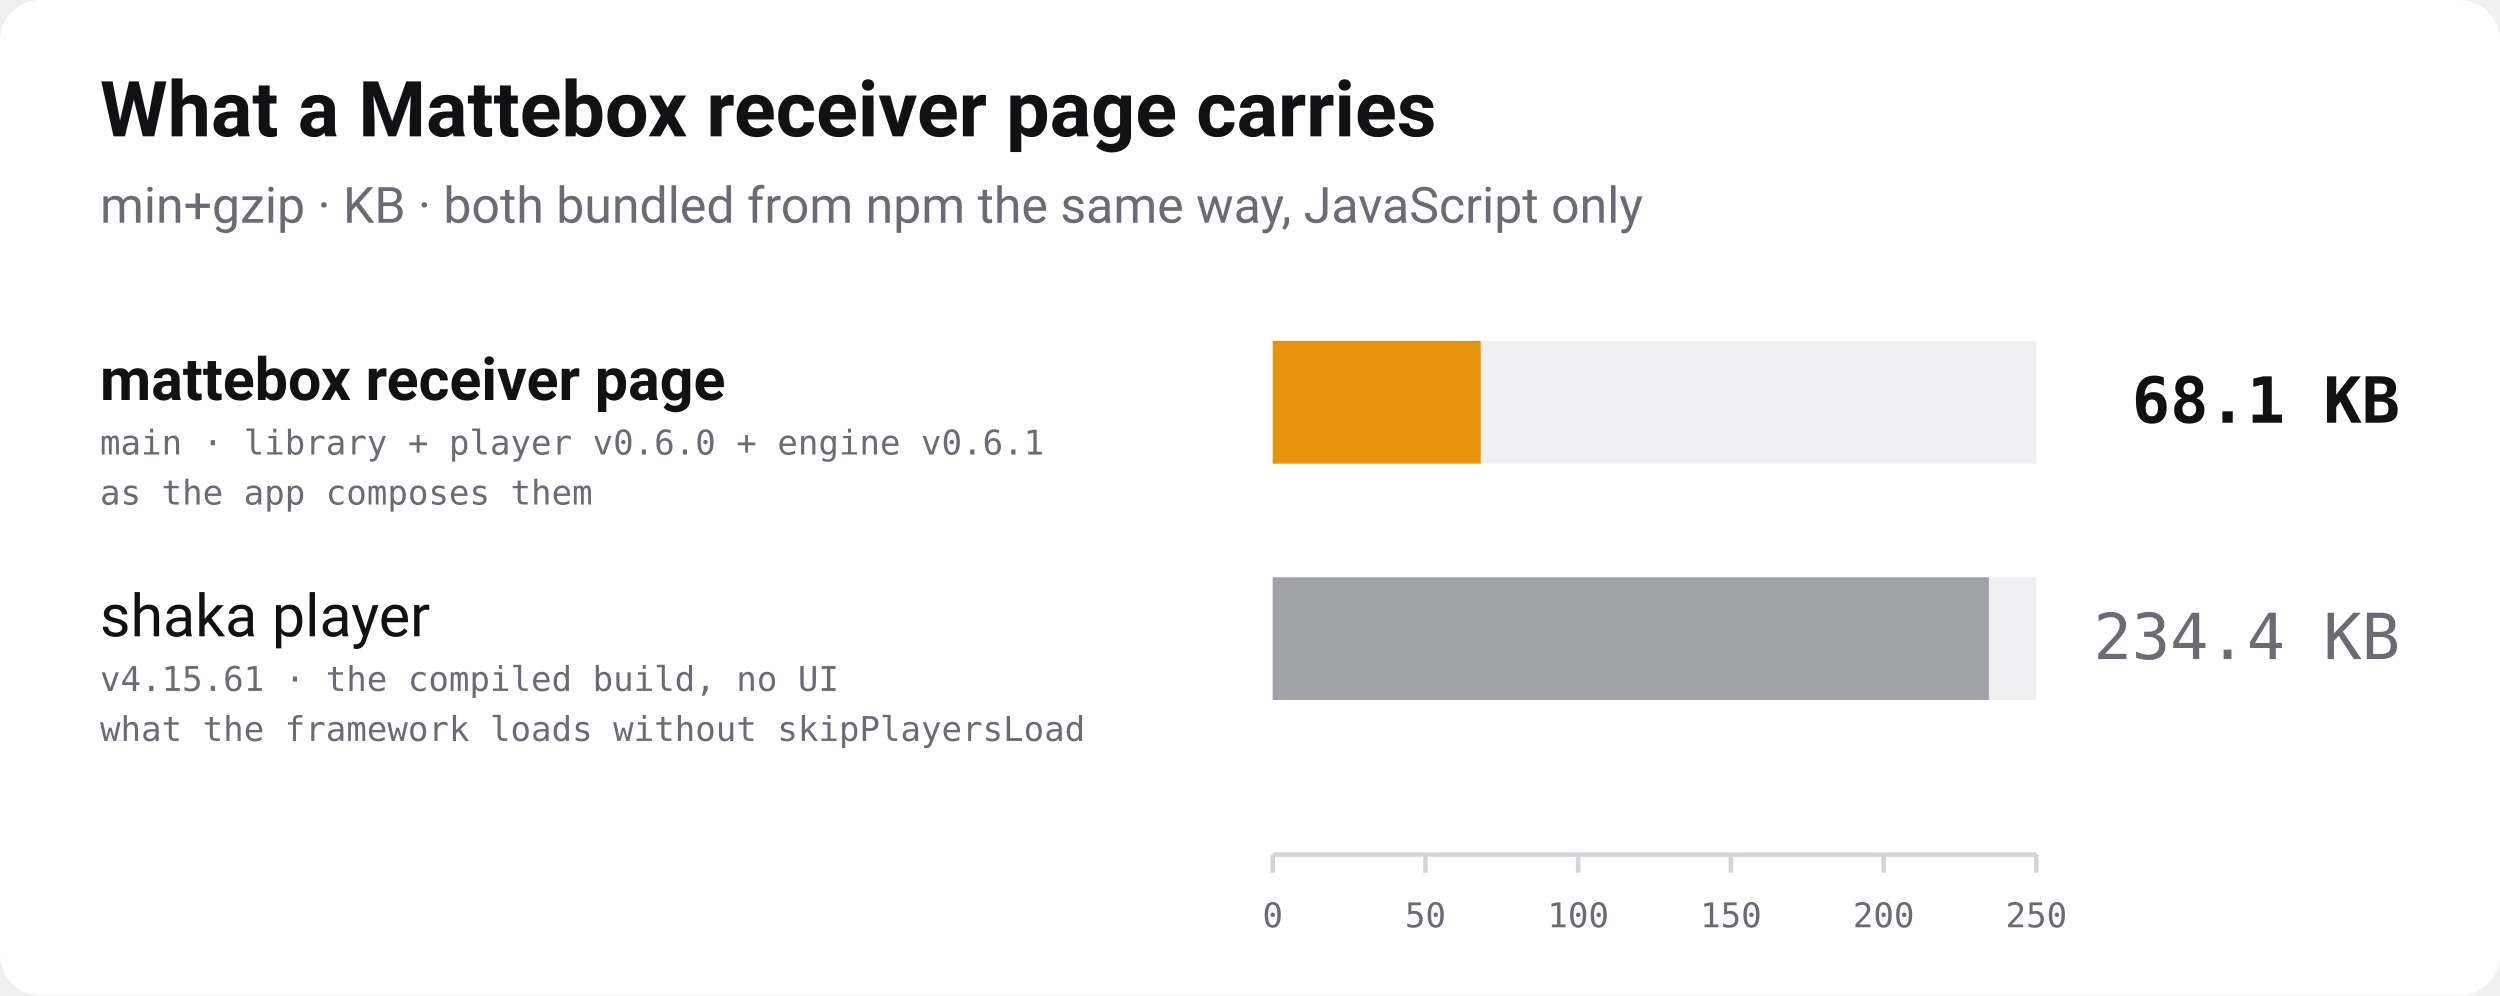
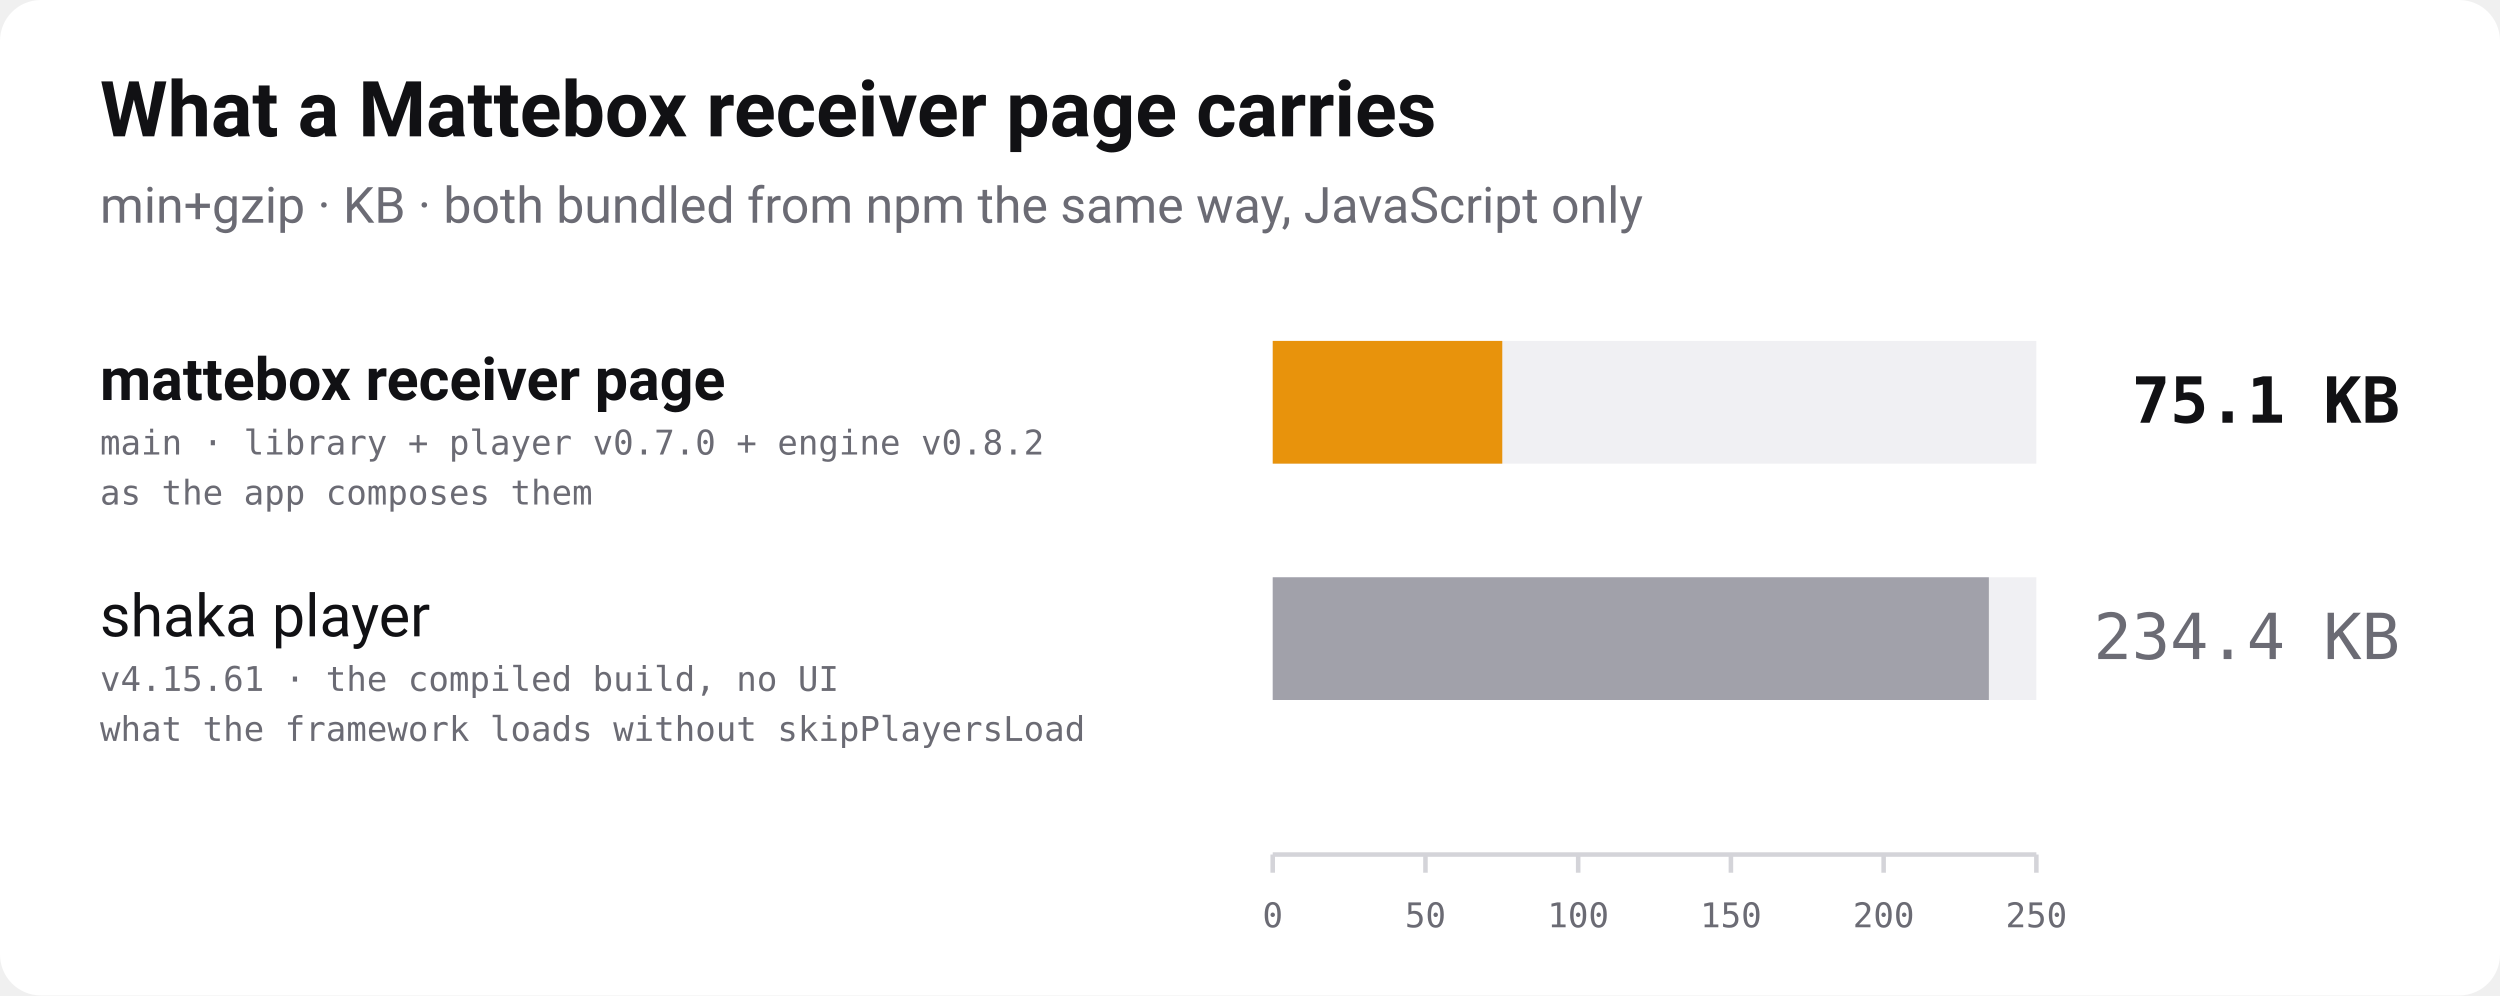
<svg xmlns="http://www.w3.org/2000/svg" width="1100" height="438" viewBox="0 0 1100 438" role="img" aria-label="JavaScript size of a Mattebox Cast receiver page against Shaka Player, min+gzip">
  <rect width="1100" height="438" rx="18" fill="#ffffff" />
  <text x="44" y="60" font-family="-apple-system, 'Segoe UI', Roboto, Helvetica, Arial, sans-serif" font-size="34" font-weight="700" fill="#111114">What a Mattebox receiver page carries</text>
  <text x="44" y="98" font-family="-apple-system, 'Segoe UI', Roboto, Helvetica, Arial, sans-serif" font-size="22" fill="#6b6b74">min+gzip · KB · both bundled from npm the same way, JavaScript only</text>
  <text x="44" y="176" font-family="-apple-system, 'Segoe UI', Roboto, Helvetica, Arial, sans-serif" font-size="26" font-weight="700" fill="#111114">mattebox receiver page</text>
-   <text x="44" y="200" font-family="ui-monospace, 'SF Mono', Menlo, Consolas, monospace" font-size="15" fill="#6b6b74">main · library + player v0.6.0 + engine v0.6.1</text>
+   <text x="44" y="200" font-family="ui-monospace, 'SF Mono', Menlo, Consolas, monospace" font-size="15" fill="#6b6b74">main · library + player v0.7.0 + engine v0.8.2</text>
  <text x="44" y="222" font-family="ui-monospace, 'SF Mono', Menlo, Consolas, monospace" font-size="15" fill="#6b6b74">as the app composes them</text>
  <rect x="560" y="150" width="336" height="54" fill="#f0f0f3" />
-   <rect x="560" y="150" width="91.5" height="54" fill="#e8930c" />
-   <text x="1056" y="186" text-anchor="end" font-family="ui-monospace, 'SF Mono', Menlo, Consolas, monospace" font-size="28" font-weight="700" fill="#111114">68.1 KB</text>
+   <rect x="560" y="150" width="101.0" height="54" fill="#e8930c" />
+   <text x="1056" y="186" text-anchor="end" font-family="ui-monospace, 'SF Mono', Menlo, Consolas, monospace" font-size="28" font-weight="700" fill="#111114">75.1 KB</text>
  <text x="44" y="280" font-family="-apple-system, 'Segoe UI', Roboto, Helvetica, Arial, sans-serif" font-size="26" font-weight="400" fill="#111114">shaka player</text>
  <text x="44" y="304" font-family="ui-monospace, 'SF Mono', Menlo, Consolas, monospace" font-size="15" fill="#6b6b74">v4.15.61 · the compiled build, no UI</text>
  <text x="44" y="326" font-family="ui-monospace, 'SF Mono', Menlo, Consolas, monospace" font-size="15" fill="#6b6b74">what the framework loads without skipPlayersLoad</text>
  <rect x="560" y="254" width="336" height="54" fill="#f0f0f3" />
  <rect x="560" y="254" width="315.1" height="54" fill="#a1a1aa" />
  <text x="1056" y="290" text-anchor="end" font-family="ui-monospace, 'SF Mono', Menlo, Consolas, monospace" font-size="28" font-weight="400" fill="#6b6b74">234.4 KB</text>
  <line x1="560" y1="376" x2="896" y2="376" stroke="#d4d4d9" stroke-width="2" />
  <line x1="560.0" y1="376" x2="560.0" y2="384" stroke="#d4d4d9" stroke-width="2" />
  <text x="560.0" y="408" text-anchor="middle" font-family="ui-monospace, 'SF Mono', Menlo, Consolas, monospace" font-size="15" fill="#6b6b74">0</text>
  <line x1="627.2" y1="376" x2="627.2" y2="384" stroke="#d4d4d9" stroke-width="2" />
  <text x="627.2" y="408" text-anchor="middle" font-family="ui-monospace, 'SF Mono', Menlo, Consolas, monospace" font-size="15" fill="#6b6b74">50</text>
  <line x1="694.4" y1="376" x2="694.4" y2="384" stroke="#d4d4d9" stroke-width="2" />
  <text x="694.4" y="408" text-anchor="middle" font-family="ui-monospace, 'SF Mono', Menlo, Consolas, monospace" font-size="15" fill="#6b6b74">100</text>
  <line x1="761.6" y1="376" x2="761.6" y2="384" stroke="#d4d4d9" stroke-width="2" />
  <text x="761.6" y="408" text-anchor="middle" font-family="ui-monospace, 'SF Mono', Menlo, Consolas, monospace" font-size="15" fill="#6b6b74">150</text>
  <line x1="828.8" y1="376" x2="828.8" y2="384" stroke="#d4d4d9" stroke-width="2" />
  <text x="828.8" y="408" text-anchor="middle" font-family="ui-monospace, 'SF Mono', Menlo, Consolas, monospace" font-size="15" fill="#6b6b74">200</text>
  <line x1="896.0" y1="376" x2="896.0" y2="384" stroke="#d4d4d9" stroke-width="2" />
  <text x="896.0" y="408" text-anchor="middle" font-family="ui-monospace, 'SF Mono', Menlo, Consolas, monospace" font-size="15" fill="#6b6b74">250</text>
</svg>
